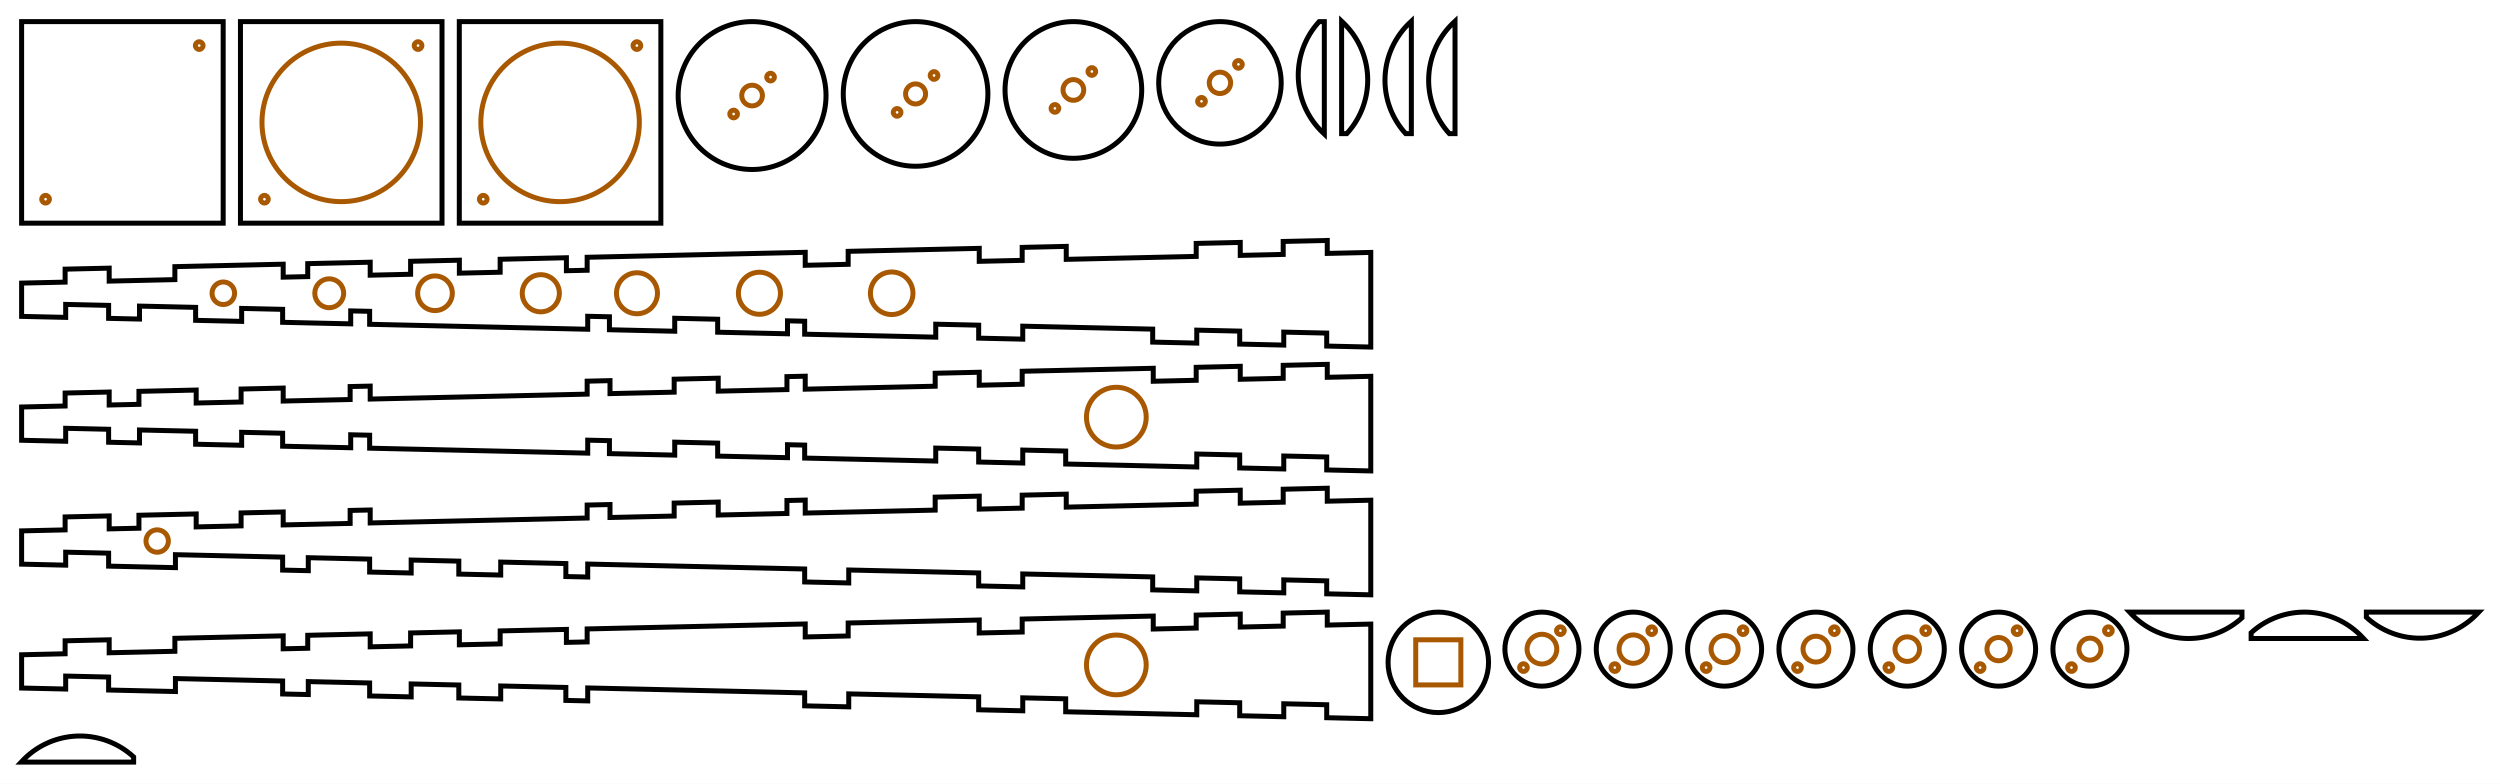
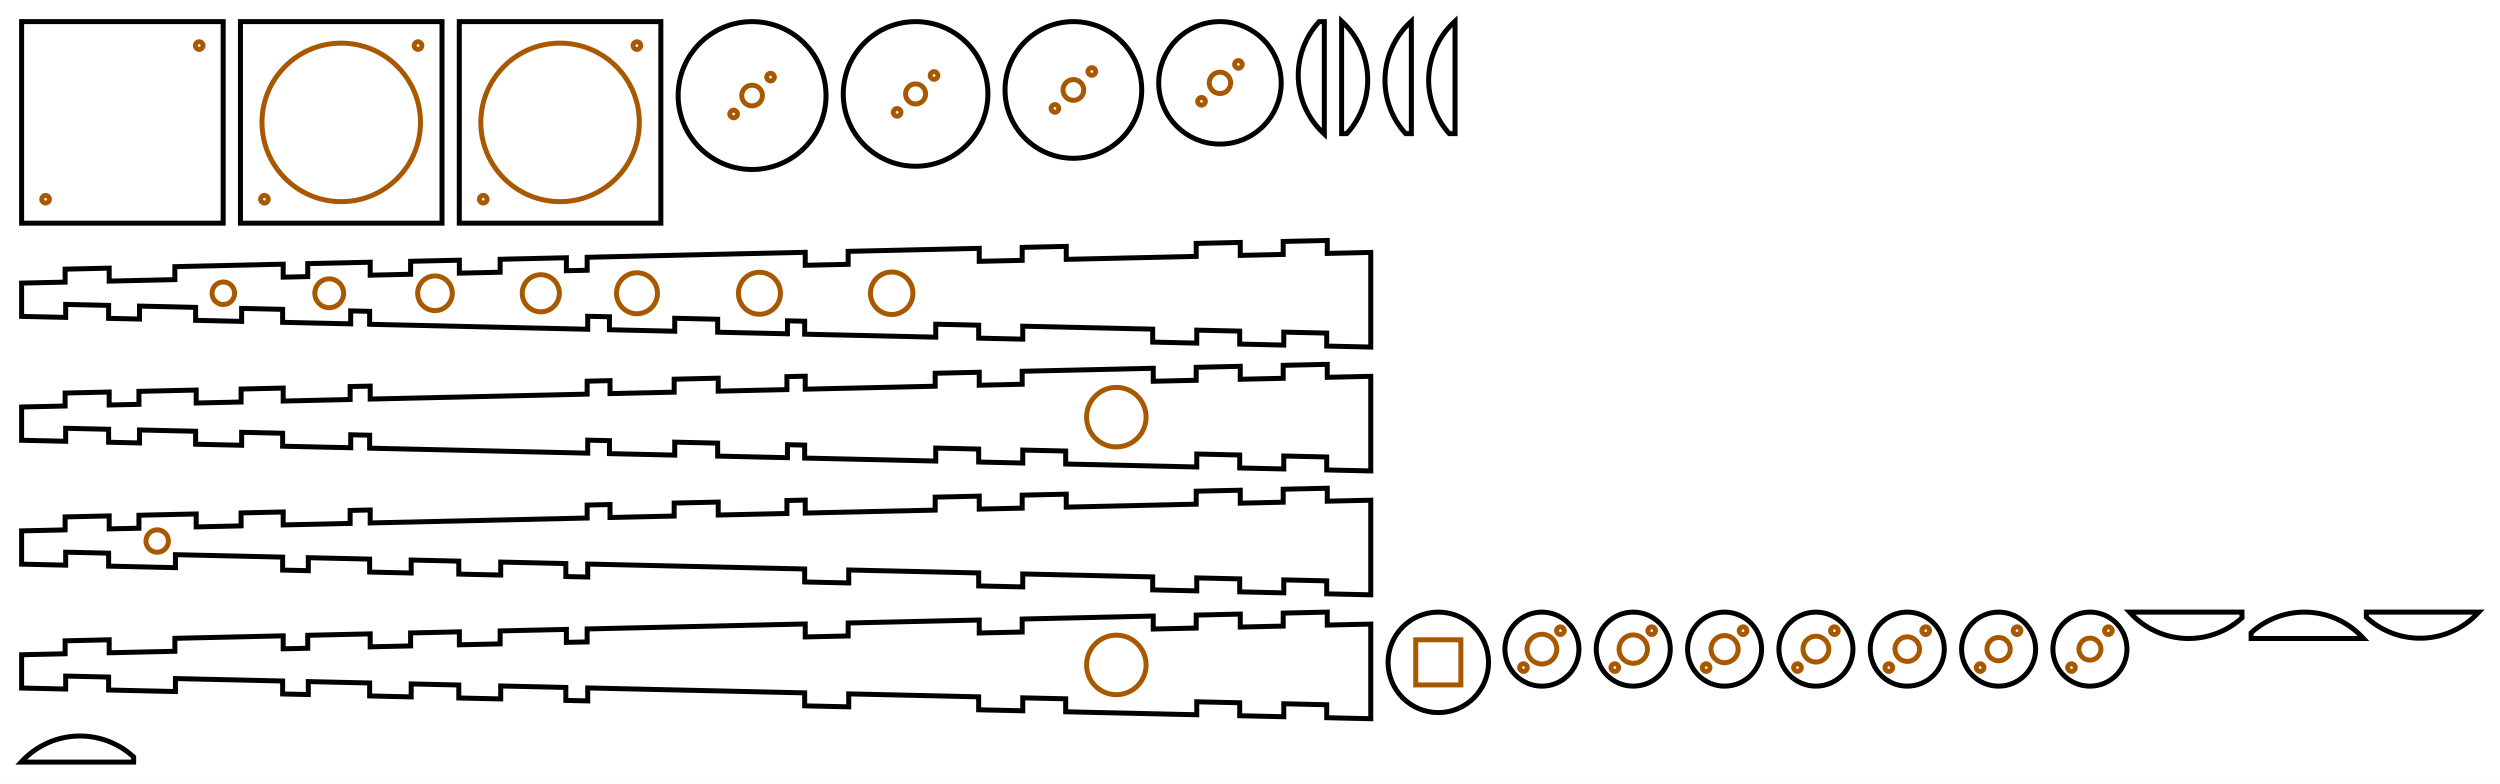
<svg xmlns="http://www.w3.org/2000/svg" width="578.38mm" height="181.31mm" viewBox="0 0 578.38 181.31">
  <rect x="0.0" y="0.0" width="578.38" height="181.31" fill="#ffffff" />
  <g fill="none" stroke="#a85800" stroke-width="1.157">
    <circle cx="46.087" cy="10.543" r="0.885" />
    <circle cx="10.543" cy="46.087" r="0.885" />
    <circle cx="78.945" cy="28.315" r="18.335" />
    <circle cx="96.717" cy="10.543" r="0.885" />
    <circle cx="61.173" cy="46.087" r="0.885" />
    <circle cx="129.575" cy="28.315" r="18.335" />
    <circle cx="147.347" cy="10.543" r="0.885" />
    <circle cx="111.803" cy="46.087" r="0.885" />
    <circle cx="173.996" cy="22.106" r="2.395" />
    <circle cx="178.266" cy="17.836" r="0.885" />
    <circle cx="169.726" cy="26.376" r="0.885" />
    <circle cx="211.821" cy="21.731" r="2.321" />
    <circle cx="216.091" cy="17.461" r="0.885" />
    <circle cx="207.551" cy="26.001" r="0.885" />
    <circle cx="248.328" cy="20.811" r="2.398" />
    <circle cx="252.598" cy="16.541" r="0.885" />
    <circle cx="244.058" cy="25.081" r="0.885" />
    <circle cx="282.238" cy="19.168" r="2.475" />
    <circle cx="286.509" cy="14.897" r="0.885" />
    <circle cx="277.968" cy="23.438" r="0.885" />
-     <circle cx="51.665" cy="67.846" r="2.612" />
-     <circle cx="76.165" cy="67.846" r="3.341" />
-     <circle cx="100.635" cy="67.846" r="4.010" />
-     <circle cx="125.115" cy="67.846" r="4.295" />
-     <circle cx="147.365" cy="67.846" r="4.742" />
-     <circle cx="175.695" cy="67.846" r="4.864" />
-     <circle cx="206.295" cy="67.846" r="4.922" />
-     <circle cx="258.265" cy="96.507" r="6.911" />
+     <circle cx="51.665" cy="67.846" r="2.611" />
+     <circle cx="76.165" cy="67.846" r="3.340" />
+     <circle cx="100.635" cy="67.846" r="4.009" />
+     <circle cx="125.115" cy="67.846" r="4.292" />
+     <circle cx="147.365" cy="67.846" r="4.737" />
+     <circle cx="175.695" cy="67.846" r="4.857" />
+     <circle cx="206.295" cy="67.846" r="4.914" />
+     <circle cx="258.265" cy="96.507" r="6.885" />
    <circle cx="36.365" cy="125.168" r="2.593" />
-     <circle cx="258.265" cy="153.830" r="6.911" />
+     <circle cx="258.265" cy="153.830" r="6.885" />
    <path d="M 337.974,148.017 L 337.974,158.457 L 327.534,158.457 L 327.534,148.017 Z" />
    <circle cx="356.729" cy="150.178" r="3.438" />
    <circle cx="360.999" cy="145.908" r="0.885" />
    <circle cx="352.459" cy="154.448" r="0.885" />
    <circle cx="377.859" cy="150.178" r="3.290" />
    <circle cx="382.129" cy="145.908" r="0.885" />
    <circle cx="373.589" cy="154.448" r="0.885" />
    <circle cx="398.989" cy="150.178" r="3.141" />
    <circle cx="403.259" cy="145.908" r="0.885" />
    <circle cx="394.719" cy="154.448" r="0.885" />
    <circle cx="420.119" cy="150.178" r="2.992" />
    <circle cx="424.389" cy="145.908" r="0.885" />
    <circle cx="415.849" cy="154.448" r="0.885" />
    <circle cx="441.249" cy="150.178" r="2.844" />
    <circle cx="445.519" cy="145.908" r="0.885" />
    <circle cx="436.979" cy="154.448" r="0.885" />
    <circle cx="462.379" cy="150.178" r="2.695" />
    <circle cx="466.649" cy="145.908" r="0.885" />
    <circle cx="458.109" cy="154.448" r="0.885" />
    <circle cx="483.509" cy="150.178" r="2.546" />
    <circle cx="487.779" cy="145.908" r="0.885" />
    <circle cx="479.239" cy="154.448" r="0.885" />
  </g>
  <g fill="none" stroke="#000000" stroke-width="1.157">
    <path d="M 51.630,5.000 L 51.630,51.630 L 5.000,51.630 L 5.000,5.000 Z" />
    <path d="M 102.260,5.000 L 102.260,51.630 L 55.630,51.630 L 55.630,5.000 Z" />
    <path d="M 152.890,5.000 L 152.890,51.630 L 106.260,51.630 L 106.260,5.000 Z" />
    <circle cx="173.996" cy="22.106" r="17.106" />
    <circle cx="211.821" cy="21.731" r="16.731" />
    <circle cx="248.328" cy="20.811" r="15.811" />
    <circle cx="282.238" cy="19.168" r="14.167" />
    <path d="M 306.385,31.003 L 306.385,29.757 L 306.385,5.000 L 305.196,5.000 L 304.701,5.560 L 304.247,6.117 L 303.815,6.692 L 303.405,7.284 L 303.019,7.890 L 302.658,8.512 L 302.321,9.147 L 302.009,9.795 L 301.723,10.455 L 301.463,11.126 L 301.229,11.806 L 301.023,12.495 L 300.843,13.191 L 300.691,13.894 L 300.567,14.603 L 300.471,15.315 L 300.403,16.031 L 300.363,16.749 L 300.351,17.469 L 300.367,18.188 L 300.412,18.905 L 300.484,19.621 L 300.585,20.333 L 300.714,21.040 L 300.870,21.742 L 301.054,22.438 L 301.265,23.125 L 301.503,23.804 L 301.767,24.473 L 302.057,25.131 L 302.373,25.777 L 302.714,26.410 L 303.080,27.030 L 303.469,27.634 L 303.882,28.223 L 304.318,28.795 L 304.776,29.349 L 305.256,29.885 L 305.756,30.402 Z" />
    <path d="M 310.385,4.913 L 310.385,6.159 L 310.385,30.916 L 311.573,30.916 L 312.068,30.356 L 312.523,29.799 L 312.955,29.224 L 313.364,28.633 L 313.750,28.026 L 314.112,27.404 L 314.449,26.769 L 314.761,26.121 L 315.047,25.461 L 315.307,24.790 L 315.540,24.110 L 315.747,23.421 L 315.926,22.725 L 316.078,22.022 L 316.202,21.313 L 316.299,20.601 L 316.367,19.885 L 316.407,19.167 L 316.419,18.448 L 316.402,17.729 L 316.358,17.011 L 316.285,16.295 L 316.184,15.583 L 316.056,14.876 L 315.899,14.174 L 315.715,13.478 L 315.505,12.791 L 315.267,12.112 L 315.003,11.443 L 314.712,10.785 L 314.396,10.139 L 314.055,9.506 L 313.690,8.887 L 313.300,8.282 L 312.887,7.693 L 312.451,7.121 L 311.993,6.567 L 311.514,6.031 L 311.014,5.514 Z" />
    <path d="M 325.889,5.511 L 325.386,6.025 L 324.904,6.559 L 324.443,7.111 L 324.005,7.681 L 323.589,8.268 L 323.196,8.870 L 322.827,9.488 L 322.483,10.119 L 322.164,10.764 L 321.870,11.420 L 321.603,12.088 L 321.361,12.765 L 321.147,13.452 L 320.960,14.146 L 320.800,14.847 L 320.668,15.554 L 320.563,16.266 L 320.487,16.981 L 320.439,17.698 L 320.419,18.417 L 320.427,19.136 L 320.463,19.855 L 320.528,20.571 L 320.621,21.284 L 320.741,21.993 L 320.890,22.697 L 321.065,23.394 L 321.269,24.084 L 321.499,24.765 L 321.755,25.437 L 322.038,26.099 L 322.346,26.748 L 322.680,27.385 L 323.039,28.009 L 323.422,28.618 L 323.828,29.211 L 324.257,29.788 L 324.709,30.348 L 325.201,30.910 L 326.520,30.910 L 326.520,6.290 L 326.520,4.914 Z" />
    <path d="M 335.991,5.511 L 335.488,6.025 L 335.006,6.559 L 334.545,7.111 L 334.106,7.681 L 333.690,8.268 L 333.298,8.870 L 332.929,9.488 L 332.585,10.119 L 332.266,10.764 L 331.972,11.420 L 331.704,12.088 L 331.463,12.765 L 331.249,13.452 L 331.061,14.146 L 330.902,14.847 L 330.769,15.554 L 330.665,16.266 L 330.589,16.981 L 330.540,17.698 L 330.520,18.417 L 330.529,19.136 L 330.565,19.855 L 330.630,20.571 L 330.722,21.284 L 330.843,21.993 L 330.991,22.697 L 331.167,23.394 L 331.370,24.084 L 331.600,24.765 L 331.857,25.437 L 332.140,26.099 L 332.448,26.748 L 332.782,27.385 L 333.141,28.009 L 333.523,28.618 L 333.930,29.211 L 334.359,29.788 L 334.811,30.348 L 335.303,30.910 L 336.622,30.910 L 336.622,6.290 L 336.622,4.914 Z" />
-     <path d="M 5.000,65.498 L 15.065,65.269 L 15.065,62.269 L 25.259,62.037 L 25.259,65.037 L 40.458,64.691 L 40.458,61.691 L 65.517,61.121 L 65.517,64.121 L 71.194,63.992 L 71.194,60.992 L 85.646,60.664 L 85.646,63.664 L 94.995,63.451 L 94.995,60.451 L 106.275,60.195 L 106.275,63.195 L 115.710,62.980 L 115.710,59.980 L 131.040,59.631 L 131.040,62.631 L 135.839,62.522 L 135.839,59.522 L 186.291,58.375 L 186.291,61.375 L 196.226,61.149 L 196.226,58.149 L 226.549,57.459 L 226.549,60.459 L 236.484,60.234 L 236.484,57.234 L 246.678,57.002 L 246.678,60.002 L 276.742,59.318 L 276.742,56.318 L 286.936,56.086 L 286.936,59.086 L 296.871,58.860 L 296.871,55.860 L 307.065,55.629 L 307.065,58.629 L 317.130,58.400 L 317.130,80.293 L 306.935,80.061 L 306.935,77.061 L 297.001,76.835 L 297.001,79.835 L 286.806,79.603 L 286.806,76.603 L 276.872,76.377 L 276.872,79.377 L 266.677,79.145 L 266.677,76.145 L 236.614,75.462 L 236.614,78.462 L 226.419,78.230 L 226.419,75.230 L 216.485,75.004 L 216.485,78.004 L 186.161,77.314 L 186.161,74.314 L 182.189,74.224 L 182.189,77.224 L 166.032,76.857 L 166.032,73.857 L 156.098,73.631 L 156.098,76.631 L 140.993,76.287 L 140.993,73.287 L 135.969,73.173 L 135.969,76.173 L 85.516,75.026 L 85.516,72.026 L 81.136,71.926 L 81.136,74.926 L 65.387,74.568 L 65.387,71.568 L 55.907,71.352 L 55.907,74.352 L 45.258,74.110 L 45.258,71.110 L 32.272,70.815 L 32.272,73.815 L 25.129,73.652 L 25.129,70.652 L 15.195,70.426 L 15.195,73.426 L 5.000,73.195 Z" />
-     <path d="M 5.000,94.159 L 15.065,93.930 L 15.065,90.930 L 25.259,90.698 L 25.259,93.698 L 32.142,93.542 L 32.142,90.542 L 45.388,90.240 L 45.388,93.240 L 55.777,93.004 L 55.777,90.004 L 65.517,89.783 L 65.517,92.783 L 81.006,92.430 L 81.006,89.430 L 85.646,89.325 L 85.646,92.325 L 135.839,91.183 L 135.839,88.183 L 141.123,88.063 L 141.123,91.063 L 155.968,90.726 L 155.968,87.726 L 166.162,87.494 L 166.162,90.494 L 182.059,90.132 L 182.059,87.132 L 186.291,87.036 L 186.291,90.036 L 216.355,89.352 L 216.355,86.352 L 226.549,86.121 L 226.549,89.121 L 236.484,88.895 L 236.484,85.895 L 266.807,85.205 L 266.807,88.205 L 276.742,87.979 L 276.742,84.979 L 286.936,84.747 L 286.936,87.747 L 296.871,87.521 L 296.871,84.521 L 307.065,84.290 L 307.065,87.290 L 317.130,87.061 L 317.130,108.954 L 306.935,108.722 L 306.935,105.722 L 297.001,105.496 L 297.001,108.496 L 286.806,108.264 L 286.806,105.264 L 276.872,105.038 L 276.872,108.038 L 246.548,107.349 L 246.548,104.349 L 236.614,104.123 L 236.614,107.123 L 226.419,106.891 L 226.419,103.891 L 216.485,103.665 L 216.485,106.665 L 186.161,105.975 L 186.161,102.975 L 182.189,102.885 L 182.189,105.885 L 166.032,105.518 L 166.032,102.518 L 156.098,102.292 L 156.098,105.292 L 140.993,104.948 L 140.993,101.948 L 135.969,101.834 L 135.969,104.834 L 85.516,103.687 L 85.516,100.687 L 81.136,100.587 L 81.136,103.587 L 65.387,103.229 L 65.387,100.229 L 55.907,100.013 L 55.907,103.013 L 45.258,102.771 L 45.258,99.771 L 32.272,99.476 L 32.272,102.476 L 25.129,102.313 L 25.129,99.313 L 15.195,99.088 L 15.195,102.088 L 5.000,101.856 Z" />
-     <path d="M 5.000,122.820 L 15.065,122.591 L 15.065,119.591 L 25.259,119.359 L 25.259,122.359 L 32.142,122.203 L 32.142,119.203 L 45.388,118.901 L 45.388,121.901 L 55.777,121.665 L 55.777,118.665 L 65.517,118.444 L 65.517,121.444 L 81.006,121.091 L 81.006,118.091 L 85.646,117.986 L 85.646,120.986 L 135.839,119.845 L 135.839,116.845 L 141.123,116.724 L 141.123,119.724 L 155.968,119.387 L 155.968,116.387 L 166.162,116.155 L 166.162,119.155 L 182.059,118.793 L 182.059,115.793 L 186.291,115.697 L 186.291,118.697 L 216.355,118.014 L 216.355,115.014 L 226.549,114.782 L 226.549,117.782 L 236.484,117.556 L 236.484,114.556 L 246.678,114.324 L 246.678,117.324 L 276.742,116.640 L 276.742,113.640 L 286.936,113.409 L 286.936,116.409 L 296.871,116.183 L 296.871,113.183 L 307.065,112.951 L 307.065,115.951 L 317.130,115.722 L 317.130,137.615 L 306.935,137.383 L 306.935,134.383 L 297.001,134.157 L 297.001,137.157 L 286.806,136.925 L 286.806,133.925 L 276.872,133.699 L 276.872,136.699 L 266.677,136.468 L 266.677,133.468 L 236.614,132.784 L 236.614,135.784 L 226.419,135.552 L 226.419,132.552 L 196.356,131.868 L 196.356,134.868 L 186.161,134.637 L 186.161,131.637 L 135.969,130.495 L 135.969,133.495 L 130.910,133.380 L 130.910,130.380 L 115.840,130.037 L 115.840,133.037 L 106.145,132.817 L 106.145,129.817 L 95.125,129.566 L 95.125,132.566 L 85.516,132.348 L 85.516,129.348 L 71.324,129.025 L 71.324,132.025 L 65.387,131.890 L 65.387,128.890 L 40.588,128.326 L 40.588,131.326 L 25.129,130.975 L 25.129,127.975 L 15.195,127.749 L 15.195,130.749 L 5.000,130.517 Z" />
-     <path d="M 5.000,151.481 L 15.065,151.252 L 15.065,148.252 L 25.259,148.020 L 25.259,151.020 L 40.458,150.675 L 40.458,147.675 L 65.517,147.105 L 65.517,150.105 L 71.194,149.976 L 71.194,146.976 L 85.646,146.647 L 85.646,149.647 L 94.995,149.435 L 94.995,146.435 L 106.275,146.178 L 106.275,149.178 L 115.710,148.963 L 115.710,145.963 L 131.040,145.615 L 131.040,148.615 L 135.839,148.506 L 135.839,145.506 L 186.291,144.358 L 186.291,147.358 L 196.226,147.132 L 196.226,144.132 L 226.549,143.443 L 226.549,146.443 L 236.484,146.217 L 236.484,143.217 L 266.807,142.527 L 266.807,145.527 L 276.742,145.301 L 276.742,142.301 L 286.936,142.070 L 286.936,145.070 L 296.871,144.844 L 296.871,141.844 L 307.065,141.612 L 307.065,144.612 L 317.130,144.383 L 317.130,166.276 L 306.935,166.044 L 306.935,163.044 L 297.001,162.818 L 297.001,165.818 L 286.806,165.586 L 286.806,162.586 L 276.872,162.361 L 276.872,165.361 L 246.548,164.671 L 246.548,161.671 L 236.614,161.445 L 236.614,164.445 L 226.419,164.213 L 226.419,161.213 L 196.356,160.530 L 196.356,163.530 L 186.161,163.298 L 186.161,160.298 L 135.969,159.156 L 135.969,162.156 L 130.910,162.041 L 130.910,159.041 L 115.840,158.699 L 115.840,161.699 L 106.145,161.478 L 106.145,158.478 L 95.125,158.228 L 95.125,161.228 L 85.516,161.009 L 85.516,158.009 L 71.324,157.686 L 71.324,160.686 L 65.387,160.551 L 65.387,157.551 L 40.588,156.987 L 40.588,159.987 L 25.129,159.636 L 25.129,156.636 L 15.195,156.410 L 15.195,159.410 L 5.000,159.178 Z" />
+     <path d="M 5.000,65.498 L 15.065,65.269 L 15.065,62.269 L 25.259,62.037 L 25.259,65.037 L 40.458,64.691 L 40.458,61.691 L 65.517,61.121 L 65.517,64.121 L 71.195,63.992 L 71.195,60.992 L 85.646,60.664 L 85.646,63.664 L 94.996,63.451 L 94.996,60.451 L 106.274,60.195 L 106.274,63.195 L 115.710,62.980 L 115.710,59.980 L 131.037,59.632 L 131.037,62.632 L 135.839,62.522 L 135.839,59.522 L 186.291,58.375 L 186.291,61.375 L 196.226,61.149 L 196.226,58.149 L 226.549,57.459 L 226.549,60.459 L 236.484,60.234 L 236.484,57.234 L 246.678,57.002 L 246.678,60.002 L 276.742,59.318 L 276.742,56.318 L 286.936,56.086 L 286.936,59.086 L 296.871,58.860 L 296.871,55.860 L 307.065,55.629 L 307.065,58.629 L 317.130,58.400 L 317.130,80.293 L 306.935,80.061 L 306.935,77.061 L 297.001,76.835 L 297.001,79.835 L 286.806,79.603 L 286.806,76.603 L 276.872,76.377 L 276.872,79.377 L 266.677,79.145 L 266.677,76.145 L 236.614,75.462 L 236.614,78.462 L 226.419,78.230 L 226.419,75.230 L 216.485,75.004 L 216.485,78.004 L 186.161,77.314 L 186.161,74.314 L 182.182,74.224 L 182.182,77.224 L 166.032,76.857 L 166.032,73.857 L 156.098,73.631 L 156.098,76.631 L 140.998,76.287 L 140.998,73.287 L 135.969,73.173 L 135.969,76.173 L 85.516,75.026 L 85.516,72.026 L 81.135,71.926 L 81.135,74.926 L 65.387,74.568 L 65.387,71.568 L 55.906,71.352 L 55.906,74.352 L 45.258,74.110 L 45.258,71.110 L 32.272,70.815 L 32.272,73.815 L 25.129,73.652 L 25.129,70.652 L 15.195,70.426 L 15.195,73.426 L 5.000,73.195 Z" />
+     <path d="M 5.000,94.159 L 15.065,93.930 L 15.065,90.930 L 25.259,90.698 L 25.259,93.698 L 32.142,93.542 L 32.142,90.542 L 45.388,90.240 L 45.388,93.240 L 55.776,93.004 L 55.776,90.004 L 65.517,89.783 L 65.517,92.783 L 81.005,92.430 L 81.005,89.430 L 85.646,89.325 L 85.646,92.325 L 135.839,91.183 L 135.839,88.183 L 141.128,88.063 L 141.128,91.063 L 155.968,90.726 L 155.968,87.726 L 166.162,87.494 L 166.162,90.494 L 182.052,90.133 L 182.052,87.133 L 186.291,87.036 L 186.291,90.036 L 216.355,89.352 L 216.355,86.352 L 226.549,86.121 L 226.549,89.121 L 236.484,88.895 L 236.484,85.895 L 266.807,85.205 L 266.807,88.205 L 276.742,87.979 L 276.742,84.979 L 286.936,84.747 L 286.936,87.747 L 296.871,87.521 L 296.871,84.521 L 307.065,84.290 L 307.065,87.290 L 317.130,87.061 L 317.130,108.954 L 306.935,108.722 L 306.935,105.722 L 297.001,105.496 L 297.001,108.496 L 286.806,108.264 L 286.806,105.264 L 276.872,105.038 L 276.872,108.038 L 246.548,107.349 L 246.548,104.349 L 236.614,104.123 L 236.614,107.123 L 226.419,106.891 L 226.419,103.891 L 216.485,103.665 L 216.485,106.665 L 186.161,105.975 L 186.161,102.975 L 182.182,102.885 L 182.182,105.885 L 166.032,105.518 L 166.032,102.518 L 156.098,102.292 L 156.098,105.292 L 140.998,104.948 L 140.998,101.948 L 135.969,101.834 L 135.969,104.834 L 85.516,103.687 L 85.516,100.687 L 81.135,100.587 L 81.135,103.587 L 65.387,103.229 L 65.387,100.229 L 55.906,100.013 L 55.906,103.013 L 45.258,102.771 L 45.258,99.771 L 32.272,99.476 L 32.272,102.476 L 25.129,102.313 L 25.129,99.313 L 15.195,99.088 L 15.195,102.088 L 5.000,101.856 Z" />
+     <path d="M 5.000,122.820 L 15.065,122.591 L 15.065,119.591 L 25.259,119.359 L 25.259,122.359 L 32.142,122.203 L 32.142,119.203 L 45.388,118.901 L 45.388,121.901 L 55.776,121.665 L 55.776,118.665 L 65.517,118.444 L 65.517,121.444 L 81.005,121.092 L 81.005,118.092 L 85.646,117.986 L 85.646,120.986 L 135.839,119.845 L 135.839,116.845 L 141.128,116.724 L 141.128,119.724 L 155.968,119.387 L 155.968,116.387 L 166.162,116.155 L 166.162,119.155 L 182.052,118.794 L 182.052,115.794 L 186.291,115.697 L 186.291,118.697 L 216.355,118.014 L 216.355,115.014 L 226.549,114.782 L 226.549,117.782 L 236.484,117.556 L 236.484,114.556 L 246.678,114.324 L 246.678,117.324 L 276.742,116.640 L 276.742,113.640 L 286.936,113.409 L 286.936,116.409 L 296.871,116.183 L 296.871,113.183 L 307.065,112.951 L 307.065,115.951 L 317.130,115.722 L 317.130,137.615 L 306.935,137.383 L 306.935,134.383 L 297.001,134.157 L 297.001,137.157 L 286.806,136.925 L 286.806,133.925 L 276.872,133.699 L 276.872,136.699 L 266.677,136.468 L 266.677,133.468 L 236.614,132.784 L 236.614,135.784 L 226.419,135.552 L 226.419,132.552 L 196.356,131.868 L 196.356,134.868 L 186.161,134.637 L 186.161,131.637 L 135.969,130.495 L 135.969,133.495 L 130.907,133.380 L 130.907,130.380 L 115.840,130.037 L 115.840,133.037 L 106.144,132.817 L 106.144,129.817 L 95.126,129.566 L 95.126,132.566 L 85.516,132.348 L 85.516,129.348 L 71.325,129.025 L 71.325,132.025 L 65.387,131.890 L 65.387,128.890 L 40.588,128.326 L 40.588,131.326 L 25.129,130.975 L 25.129,127.975 L 15.195,127.749 L 15.195,130.749 L 5.000,130.517 Z" />
+     <path d="M 5.000,151.481 L 15.065,151.252 L 15.065,148.252 L 25.259,148.020 L 25.259,151.020 L 40.458,150.675 L 40.458,147.675 L 65.517,147.105 L 65.517,150.105 L 71.195,149.976 L 71.195,146.976 L 85.646,146.647 L 85.646,149.647 L 94.996,149.434 L 94.996,146.434 L 106.274,146.178 L 106.274,149.178 L 115.710,148.963 L 115.710,145.963 L 131.037,145.615 L 131.037,148.615 L 135.839,148.506 L 135.839,145.506 L 186.291,144.358 L 186.291,147.358 L 196.226,147.132 L 196.226,144.132 L 226.549,143.443 L 226.549,146.443 L 236.484,146.217 L 236.484,143.217 L 266.807,142.527 L 266.807,145.527 L 276.742,145.301 L 276.742,142.301 L 286.936,142.070 L 286.936,145.070 L 296.871,144.844 L 296.871,141.844 L 307.065,141.612 L 307.065,144.612 L 317.130,144.383 L 317.130,166.276 L 306.935,166.044 L 306.935,163.044 L 297.001,162.818 L 297.001,165.818 L 286.806,165.586 L 286.806,162.586 L 276.872,162.361 L 276.872,165.361 L 246.548,164.671 L 246.548,161.671 L 236.614,161.445 L 236.614,164.445 L 226.419,164.213 L 226.419,161.213 L 196.356,160.530 L 196.356,163.530 L 186.161,163.298 L 186.161,160.298 L 135.969,159.156 L 135.969,162.156 L 130.907,162.041 L 130.907,159.041 L 115.840,158.699 L 115.840,161.699 L 106.144,161.478 L 106.144,158.478 L 95.126,158.228 L 95.126,161.228 L 85.516,161.009 L 85.516,158.009 L 71.325,157.686 L 71.325,160.686 L 65.387,160.551 L 65.387,157.551 L 40.588,156.987 L 40.588,159.987 L 25.129,159.636 L 25.129,156.636 L 15.195,156.410 L 15.195,159.410 L 5.000,159.178 Z" />
    <circle cx="332.754" cy="153.237" r="11.624" />
    <circle cx="356.729" cy="150.178" r="8.565" />
    <circle cx="377.859" cy="150.178" r="8.565" />
    <circle cx="398.989" cy="150.178" r="8.565" />
    <circle cx="420.119" cy="150.178" r="8.565" />
    <circle cx="441.249" cy="150.178" r="8.565" />
    <circle cx="462.379" cy="150.178" r="8.565" />
    <circle cx="483.509" cy="150.178" r="8.565" />
    <path d="M 493.286,142.245 L 493.800,142.747 L 494.334,143.229 L 494.886,143.690 L 495.456,144.129 L 496.043,144.545 L 496.645,144.938 L 497.263,145.306 L 497.894,145.651 L 498.539,145.970 L 499.195,146.263 L 499.863,146.531 L 500.540,146.772 L 501.227,146.987 L 501.921,147.174 L 502.622,147.334 L 503.329,147.466 L 504.041,147.571 L 504.756,147.647 L 505.473,147.695 L 506.192,147.715 L 506.911,147.707 L 507.630,147.670 L 508.346,147.606 L 509.059,147.513 L 509.768,147.393 L 510.472,147.244 L 511.169,147.068 L 511.859,146.865 L 512.541,146.635 L 513.212,146.379 L 513.874,146.096 L 514.523,145.787 L 515.160,145.453 L 515.784,145.095 L 516.393,144.712 L 516.986,144.306 L 517.563,143.876 L 518.123,143.425 L 518.685,142.933 L 518.685,141.613 L 494.065,141.613 L 492.689,141.613 Z" />
    <path d="M 546.201,147.084 L 545.687,146.581 L 545.153,146.099 L 544.601,145.638 L 544.031,145.200 L 543.444,144.783 L 542.842,144.391 L 542.224,144.022 L 541.593,143.678 L 540.949,143.359 L 540.292,143.065 L 539.624,142.797 L 538.947,142.556 L 538.260,142.342 L 537.566,142.155 L 536.865,141.995 L 536.158,141.862 L 535.446,141.758 L 534.731,141.682 L 534.014,141.633 L 533.295,141.613 L 532.576,141.622 L 531.857,141.658 L 531.141,141.723 L 530.428,141.815 L 529.719,141.936 L 529.015,142.084 L 528.318,142.260 L 527.628,142.463 L 526.947,142.693 L 526.275,142.950 L 525.614,143.233 L 524.964,143.541 L 524.327,143.875 L 523.703,144.234 L 523.095,144.616 L 522.501,145.023 L 521.924,145.452 L 521.365,145.904 L 520.802,146.396 L 520.802,147.715 L 545.422,147.715 L 546.798,147.715 Z" />
    <path d="M 573.466,141.613 L 572.219,141.613 L 547.462,141.613 L 547.462,142.802 L 548.023,143.297 L 548.580,143.751 L 549.155,144.183 L 549.746,144.593 L 550.353,144.979 L 550.975,145.340 L 551.610,145.677 L 552.258,145.989 L 552.918,146.275 L 553.588,146.535 L 554.269,146.769 L 554.957,146.975 L 555.654,147.155 L 556.357,147.307 L 557.065,147.431 L 557.778,147.527 L 558.494,147.595 L 559.212,147.636 L 559.931,147.647 L 560.650,147.631 L 561.368,147.586 L 562.083,147.514 L 562.795,147.413 L 563.503,147.284 L 564.205,147.128 L 564.900,146.944 L 565.588,146.733 L 566.267,146.495 L 566.935,146.231 L 567.593,145.941 L 568.240,145.625 L 568.873,145.284 L 569.492,144.918 L 570.097,144.529 L 570.685,144.116 L 571.257,143.680 L 571.812,143.222 L 572.348,142.742 L 572.865,142.242 Z" />
    <path d="M 4.913,176.309 L 6.159,176.309 L 30.916,176.309 L 30.916,175.120 L 30.356,174.625 L 29.799,174.171 L 29.224,173.738 L 28.633,173.329 L 28.026,172.943 L 27.404,172.582 L 26.769,172.245 L 26.121,171.933 L 25.461,171.647 L 24.790,171.387 L 24.110,171.153 L 23.421,170.947 L 22.725,170.767 L 22.022,170.615 L 21.313,170.491 L 20.601,170.395 L 19.885,170.326 L 19.167,170.286 L 18.448,170.275 L 17.729,170.291 L 17.011,170.335 L 16.295,170.408 L 15.583,170.509 L 14.876,170.638 L 14.174,170.794 L 13.478,170.978 L 12.791,171.189 L 12.112,171.426 L 11.443,171.691 L 10.785,171.981 L 10.139,172.297 L 9.506,172.638 L 8.887,173.004 L 8.282,173.393 L 7.693,173.806 L 7.121,174.242 L 6.567,174.700 L 6.031,175.179 L 5.514,175.680 Z" />
  </g>
</svg>
